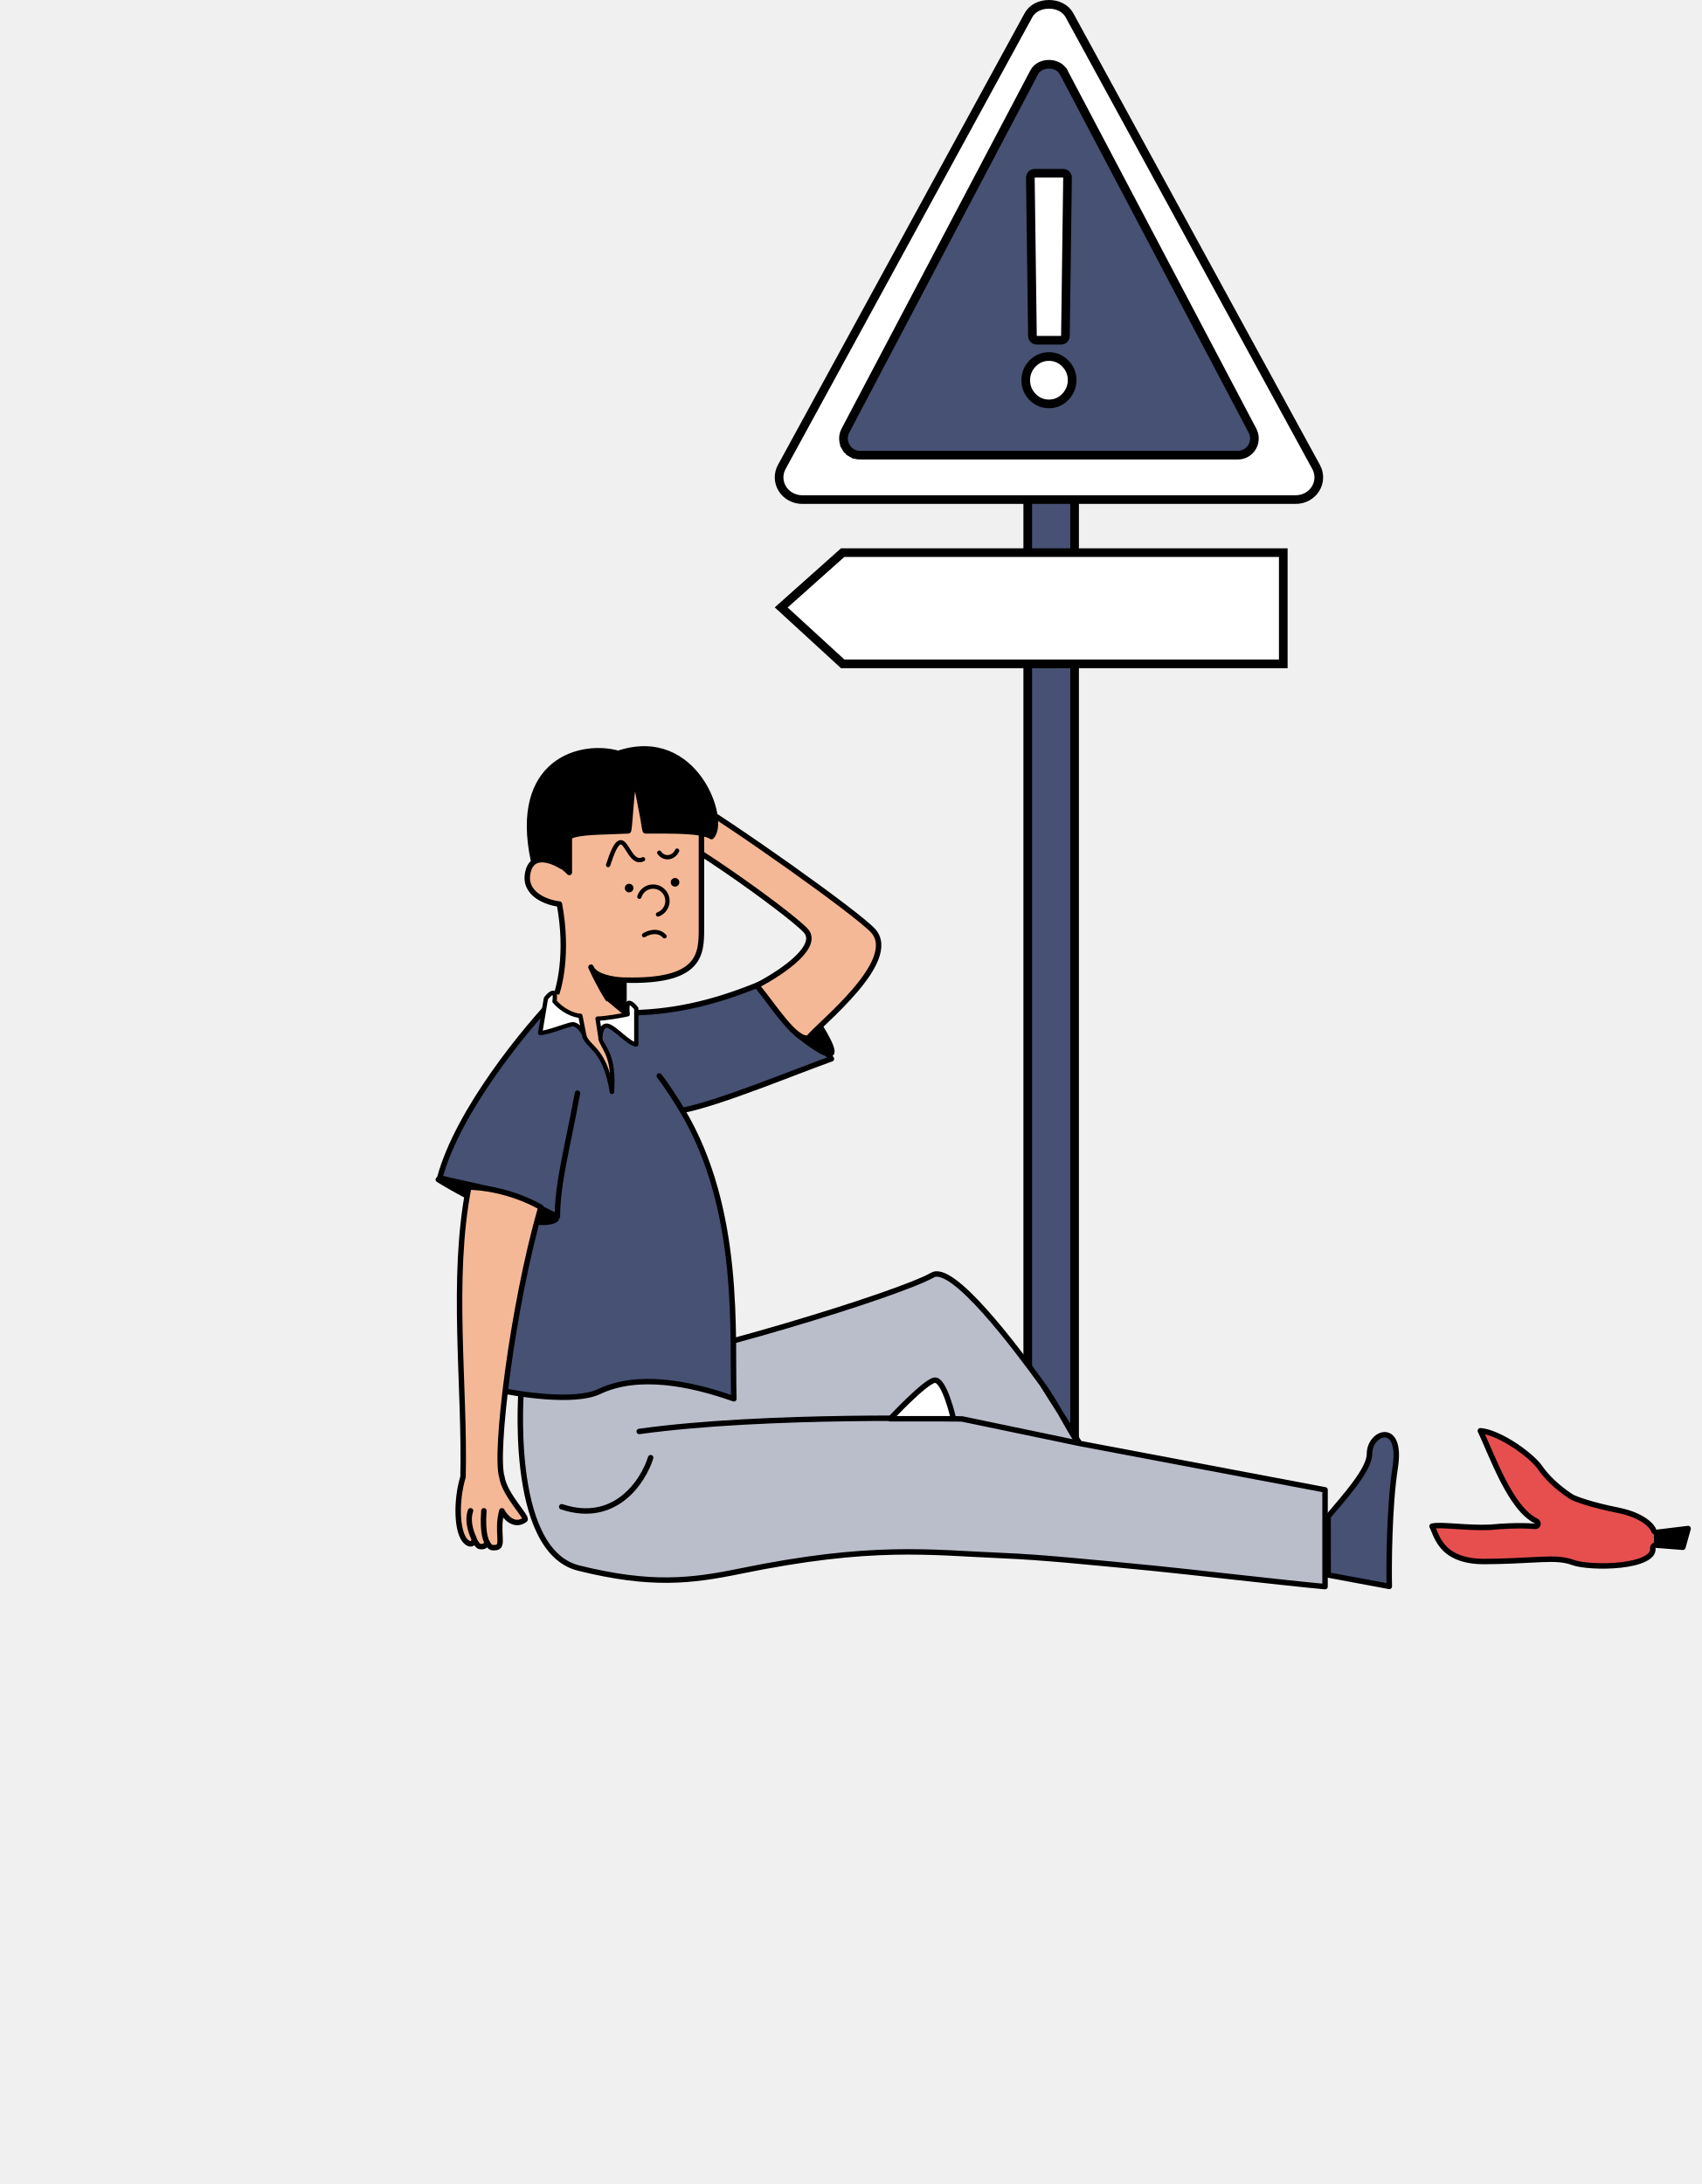
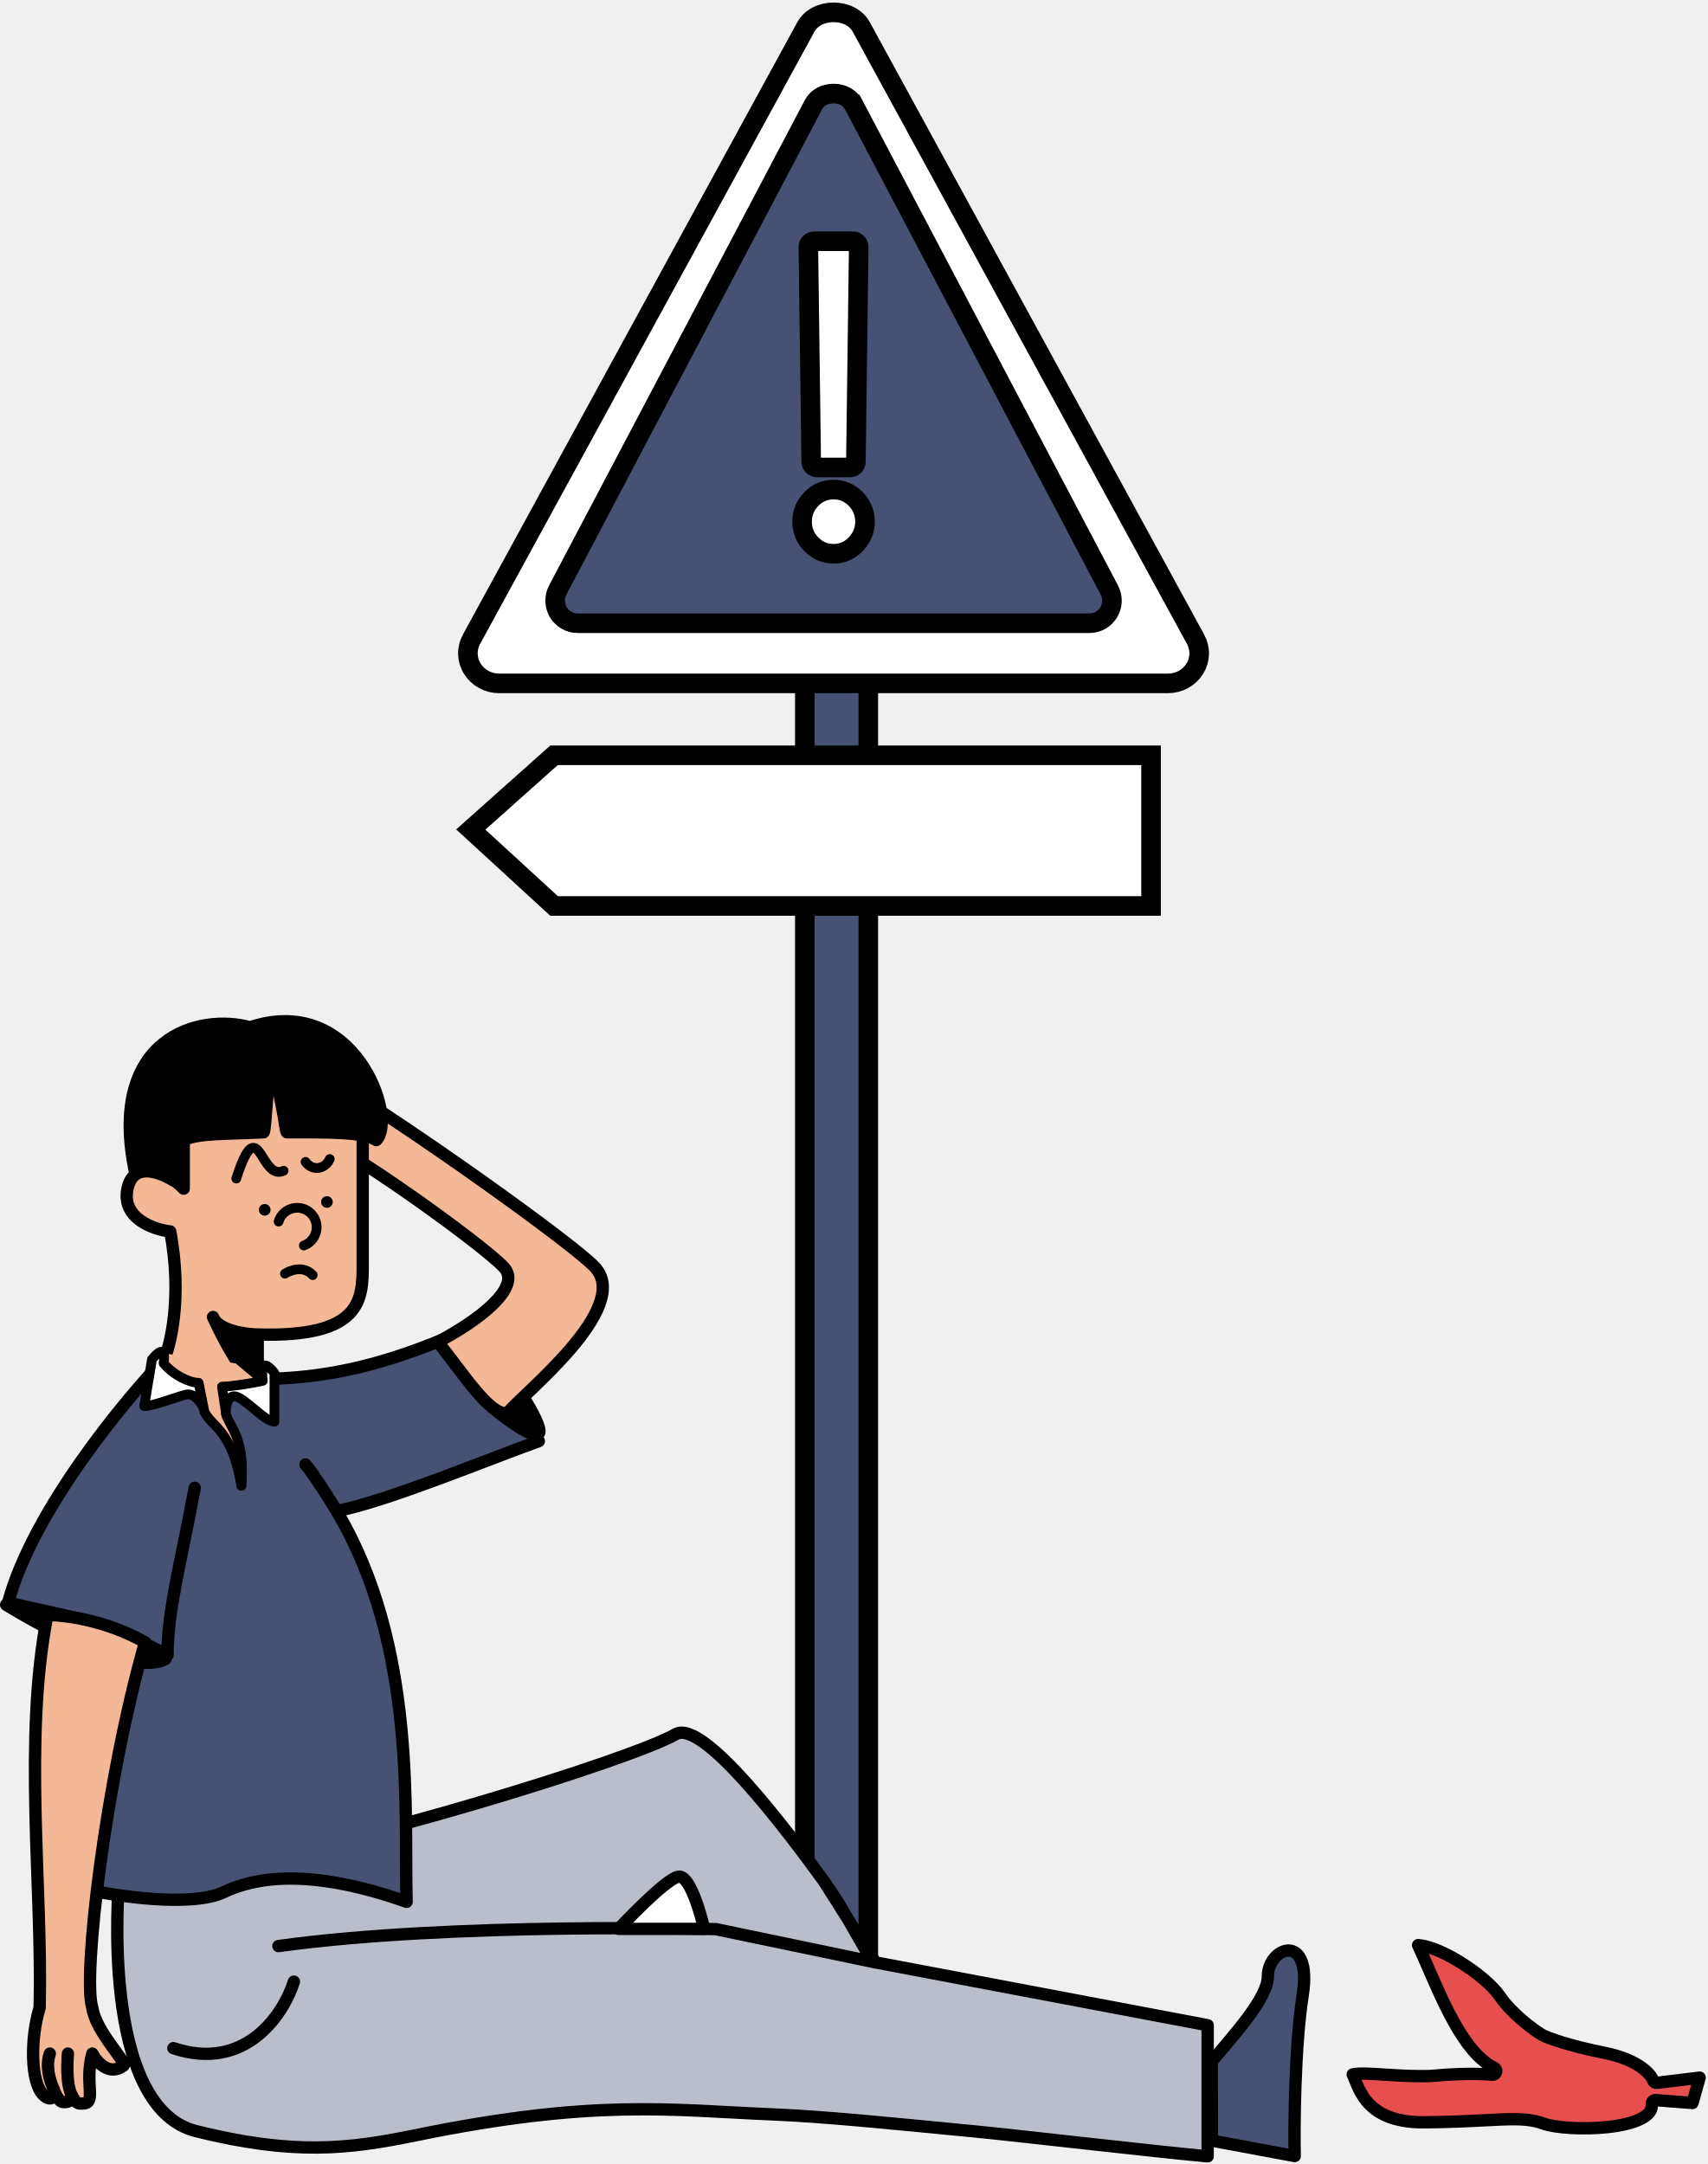
- <svg xmlns="http://www.w3.org/2000/svg" width="624" height="801" viewBox="0 0 624 801" fill="none">
-   <rect x="376.883" y="177.444" width="17.179" height="383.547" fill="#465173" stroke="black" stroke-width="3.175" />
-   <path d="M502.199 533.232C502.21 539.097 492.724 549.378 487.014 556.211L487.054 577.655L509.475 581.825C509.278 575.259 509.433 552.268 511.623 538.331C514.359 520.909 502.184 525.118 502.199 533.232Z" fill="#465173" stroke="black" stroke-width="1.999" stroke-linecap="round" stroke-linejoin="round" />
-   <path d="M212.2 575.107C238.619 581.666 253.384 579.93 271.351 576.241C319.983 566.256 340.731 569.411 367.923 570.542C382.087 571.13 398.741 572.829 423.512 575.222C433.55 576.192 472.829 580.736 485.908 581.906L485.909 546.417L395.939 529.397L388.734 518.003C386.739 514.548 384.483 510.802 382.105 507.52C371.95 493.505 349.277 463.438 341.952 467.643C330.008 474.498 254.666 497.928 211.657 504.872L191.269 507.533C191.269 507.533 185.781 568.548 212.2 575.107Z" fill="#BABECB" />
-   <path d="M234.412 524.998C281.316 518.477 352.855 520.417 352.855 520.417L395.939 529.397M395.939 529.397L485.909 546.417L485.908 581.906C472.829 580.736 433.55 576.192 423.512 575.222C398.741 572.829 382.087 571.13 367.923 570.542C340.731 569.411 319.983 566.256 271.351 576.241C253.384 579.93 238.619 581.666 212.2 575.107C185.781 568.548 191.269 507.533 191.269 507.533L211.657 504.872C254.666 497.928 330.008 474.498 341.952 467.643C349.277 463.438 371.95 493.505 382.105 507.52M395.939 529.397C394.024 528.551 388.508 516.356 382.105 507.52M395.939 529.397L382.105 507.52" stroke="black" stroke-width="1.999" stroke-linecap="round" stroke-linejoin="round" />
-   <path d="M342.596 506.227C338.913 507.017 326.488 520.339 326.488 520.339L349.637 520.337C349.637 520.337 346.279 505.437 342.596 506.227Z" fill="white" stroke="black" stroke-width="1.999" stroke-linecap="round" stroke-linejoin="round" />
-   <path d="M238.6 534.614C235.885 543.338 225.562 559.153 205.987 552.624" stroke="black" stroke-width="1.999" stroke-linecap="round" stroke-linejoin="round" />
-   <path d="M229.128 371.489C245.438 371.489 260.696 368.332 278.585 360.954C285.951 373.055 300.683 382.362 304.892 388.325C291.843 392.955 263.853 404.623 250.173 407.254C272.061 443.873 268.413 489.869 269.114 513.019C252.804 507.232 233.863 503.624 219.657 510.389C210.818 514.598 190.018 511.441 180.723 509.336C180.723 487.753 184.932 463.55 193.877 440.939C187.563 437.256 171.779 434.625 161.256 431.994C167.991 407.161 192.825 377.101 204.4 365.175L216.764 368.332L229.128 371.489Z" fill="#465173" />
-   <path d="M193.877 440.939C187.563 437.256 171.779 434.625 161.256 431.994C167.991 407.161 192.825 377.101 204.4 365.175L216.764 368.332L229.128 371.489C245.438 371.489 260.696 368.332 278.585 360.954C285.951 373.055 300.683 382.362 304.892 388.325C291.843 392.955 263.853 404.623 250.173 407.254M193.877 440.939C184.932 463.55 180.723 487.753 180.723 509.336C190.018 511.441 210.818 514.598 219.657 510.389C233.863 503.624 252.804 507.232 269.114 513.019C268.413 489.869 272.061 443.873 250.173 407.254M193.877 440.939L204.4 446.2C204.4 434.087 208.082 420.933 211.765 400.94M250.173 407.254C248.48 404.308 243.68 396.907 241.755 394.627" stroke="black" stroke-width="1.999" stroke-linecap="round" stroke-linejoin="round" />
-   <path d="M304.8 386.359C306.48 385.024 299.491 374.088 296.869 370.899C295.237 372.328 294.349 377.514 292.249 379.183C295.334 381.739 303.119 387.694 304.8 386.359Z" fill="black" stroke="black" stroke-width="1.999" stroke-linecap="round" stroke-linejoin="round" />
-   <path d="M160.731 432.612C171.756 439.455 195.821 451.97 203.874 447.277C190.212 441.9 162.457 431.438 160.731 432.612Z" fill="black" stroke="black" stroke-width="1.999" stroke-linecap="round" stroke-linejoin="round" />
-   <path d="M184.044 541.669C181.356 533.436 187.617 480.181 198.33 442.755C187.564 436.718 176.515 435.389 171.893 435.389C165.281 469.186 170.586 508.357 169.798 541.669C167.251 549.946 167.295 561.98 170.85 565.345C172.814 567.203 174.086 565.779 173.799 564.334C174.476 566.093 175.512 567.199 175.989 567.199C176.515 567.199 178.093 567.589 178.62 565.621C179.8 568.06 180.724 567.589 181.675 567.589C185.176 567.449 181.896 561.882 184.044 554.095C185.238 556.385 188.597 560.245 192.481 557.369C193.594 556.545 184.967 548.214 184.044 541.669Z" fill="#F5B896" />
-   <path d="M178.62 565.621C179.8 568.06 180.724 567.589 181.675 567.589C185.176 567.449 181.896 561.882 184.044 554.095C185.238 556.385 188.597 560.245 192.481 557.369C193.594 556.545 184.967 548.214 184.044 541.669C181.356 533.436 187.617 480.181 198.33 442.755C187.564 436.718 176.515 435.389 171.893 435.389C165.281 469.186 170.586 508.357 169.798 541.669C167.251 549.946 167.295 561.98 170.85 565.345C173.075 567.449 174.41 565.345 173.601 563.766M178.62 565.621C178.093 567.589 176.515 567.199 175.989 567.199C175.463 567.199 174.255 565.852 173.601 563.766M178.62 565.621C178.62 565.621 176.758 563.24 177.439 554.095M173.601 563.766C173.601 563.766 170.97 558.505 172.548 554.095" stroke="black" stroke-width="1.999" stroke-linecap="round" stroke-linejoin="round" />
-   <path d="M295.489 341.332C300.382 346.704 288.581 355.692 277.532 361.48C284.189 369.578 291.546 381.597 296.434 380.718C300.292 375.72 330.203 352.417 320.149 341.332C314.493 335.097 268.736 302.514 249.252 291.018C249.23 285.019 240.22 282.053 235.924 280.73C232.487 279.672 230.673 287.533 230.195 291.595C219.484 289.973 217.991 300.06 221.683 299.039C229.289 296.934 232.105 300.602 236.881 302.738C242.274 300.918 289.373 334.617 295.489 341.332Z" fill="#F5B896" stroke="black" stroke-width="1.999" stroke-linecap="round" stroke-linejoin="round" />
-   <path d="M236.478 294.903C238.002 293.178 234.508 289.065 231.677 286.563C228.847 284.062 227.35 284.574 226.228 285.844C225.105 287.115 224.781 288.663 227.611 291.165C230.442 293.666 234.953 296.629 236.478 294.903Z" fill="#F5B896" stroke="black" stroke-width="1.999" stroke-linecap="round" stroke-linejoin="round" />
-   <path d="M240.098 290.543C241.623 288.818 238.128 284.705 235.298 282.204C232.467 279.702 230.971 280.214 229.848 281.484C228.725 282.755 228.401 284.303 231.231 286.805C234.062 289.306 238.573 292.269 240.098 290.543Z" fill="#F5B896" stroke="black" stroke-width="1.999" stroke-linecap="round" stroke-linejoin="round" />
-   <path d="M244.22 287.109C245.745 285.384 242.25 281.271 239.42 278.769C236.589 276.268 235.093 276.78 233.97 278.05C232.847 279.321 232.523 280.869 235.353 283.37C238.184 285.872 242.695 288.835 244.22 287.109Z" fill="#F5B896" stroke="black" stroke-width="1.999" stroke-linecap="round" stroke-linejoin="round" />
-   <path d="M257.228 340.515V300.003C257.228 300.003 253.018 278.945 227.238 278.419C201.457 277.893 198.826 298.938 198.826 298.938C198.826 309.015 202.017 314.675 205.967 317.742C201.615 315.124 195.026 313.054 193.565 319.996C191.881 327.993 200.58 331.045 205.14 331.571C208.507 349.67 205.14 362.964 203.035 367.348C207.245 375.766 221.976 374.363 228.816 372.61V359.456C257.017 360.298 257.228 349.986 257.228 340.515Z" fill="#F5B896" stroke="black" stroke-width="1.999" stroke-linejoin="round" />
-   <path d="M228.29 359.456C224.604 359.288 218.548 358.192 216.914 355.158C216.846 355.008 216.779 354.862 216.715 354.72C216.771 354.871 216.838 355.016 216.914 355.158C219.469 360.729 225.011 371.263 228.29 372.083V359.456Z" fill="black" stroke="black" stroke-width="1.999" stroke-linecap="round" stroke-linejoin="round" />
-   <path d="M208.785 319.984V306.831C212.606 304.937 219.904 305.258 230.394 304.726C231.02 304.694 231.522 285.801 233.025 285.785L235.866 300.399C236.229 302.908 236.526 304.726 236.708 304.726C247.264 304.726 257.227 304.551 260.91 306.831C266.697 301.043 255.123 266.844 226.711 276.315C213.182 272.457 187.777 278.945 195.669 315.775C201.456 313.144 206.856 318.055 208.785 319.984Z" fill="black" />
-   <path d="M236.708 304.726C247.264 304.726 257.227 304.551 260.91 306.831C266.697 301.043 255.123 266.844 226.711 276.315C213.182 272.457 187.777 278.945 195.669 315.775C201.456 313.144 206.856 318.055 208.785 319.984V306.831C212.606 304.937 219.904 305.258 230.394 304.726C231.02 304.694 231.522 285.801 233.025 285.785M236.708 304.726C236.121 304.726 234.329 285.772 233.025 285.785M236.708 304.726L233.025 285.785" stroke="black" stroke-width="1.999" stroke-linecap="round" stroke-linejoin="round" />
-   <path d="M234.466 328.894C235.313 326.114 238.253 324.547 241.033 325.394C243.812 326.241 245.379 329.181 244.532 331.961C244.03 333.607 242.794 334.828 241.292 335.374" stroke="black" stroke-width="1.578" stroke-linecap="round" stroke-linejoin="round" />
-   <circle cx="1.578" cy="1.578" r="1.578" transform="matrix(-1 0 0 1 232.285 324.136)" fill="black" />
-   <circle cx="1.578" cy="1.578" r="1.578" transform="matrix(-1 0 0 1 249.122 322.02)" fill="black" />
-   <path d="M235.824 315.134C229.445 318.203 229.138 298.17 223.005 317.265" stroke="black" stroke-width="1.578" stroke-linecap="round" stroke-linejoin="round" />
-   <path d="M236.178 342.994C237.676 342.018 241.279 340.731 243.7 343.39" stroke="black" stroke-width="1.578" stroke-linecap="round" stroke-linejoin="round" />
-   <path d="M241.755 312.731C243.576 315.31 247.059 314.768 248.304 311.971" stroke="black" stroke-width="1.578" stroke-linecap="round" stroke-linejoin="round" />
-   <path d="M203.874 367.268V364.637L222.815 367.268L229.129 372.529L221.763 375.686L220.71 379.895L223.867 388.839V395.153L214.923 379.895L203.874 367.268Z" fill="#F5B896" />
-   <path d="M222.815 376.212C220.711 375.791 220.184 378.842 220.184 380.421L219.132 373.581C221.658 373.581 227.901 372.528 230.181 372.002C230.006 370.599 229.865 367.793 230.707 367.793C231.549 367.793 232.812 369.196 233.338 369.898V383.051C230.707 383.051 225.446 376.738 222.815 376.212Z" fill="white" stroke="black" stroke-width="1.578" stroke-linecap="round" stroke-linejoin="round" />
-   <path d="M214.234 379.609C214.339 379.91 214.396 380.187 214.396 380.421L214.234 379.609C213.629 377.872 211.454 375.327 209.661 375.686C207.03 376.212 200.717 378.843 198.086 378.843L200.19 366.215C200.717 365.514 201.979 364.111 202.821 364.111C203.663 364.111 203.523 365.865 203.347 367.268C205.978 370.424 210.292 372.529 212.818 372.529L214.234 379.609Z" fill="white" />
-   <path d="M214.396 380.421C214.396 378.843 211.765 375.265 209.661 375.686C207.03 376.212 200.717 378.843 198.086 378.843L200.19 366.215C200.717 365.514 201.979 364.111 202.821 364.111C203.663 364.111 203.523 365.865 203.347 367.268C205.978 370.424 210.292 372.529 212.818 372.529L214.396 380.421ZM214.396 380.421C216.501 384.63 221.867 385.261 224.393 400.414" stroke="black" stroke-width="1.578" stroke-linecap="round" stroke-linejoin="round" />
-   <path d="M220.183 380.947C221.236 384.63 225.445 387.261 224.393 400.414" stroke="black" stroke-width="1.578" stroke-linecap="round" stroke-linejoin="round" />
-   <path d="M377.167 5.542L377.167 5.542C378.558 2.993 381.505 1.588 384.661 1.588C387.817 1.588 390.765 2.993 392.156 5.542L392.156 5.542L482.634 171.272L482.636 171.276C483.316 172.515 483.652 173.899 483.614 175.296C483.576 176.693 483.166 178.06 482.419 179.263C481.671 180.467 480.611 181.468 479.338 182.165C478.064 182.861 476.622 183.228 475.153 183.225H475.15H294.173L294.17 183.225C292.7 183.227 291.257 182.861 289.982 182.164C288.707 181.467 287.646 180.465 286.898 179.26C286.15 178.056 285.738 176.688 285.7 175.29C285.661 173.892 285.997 172.505 286.677 171.265L286.678 171.263L377.167 5.542Z" fill="white" stroke="black" stroke-width="3.175" />
-   <path d="M379.264 26.514L379.264 26.513C380.259 24.623 382.371 23.57 384.66 23.57C386.95 23.57 389.061 24.623 390.056 26.513L390.057 26.513L459.289 157.929L459.291 157.933C459.786 158.868 460.032 159.916 460.005 160.976C459.977 162.036 459.676 163.07 459.133 163.977C458.589 164.884 457.821 165.634 456.905 166.153C455.989 166.672 454.955 166.944 453.904 166.941H453.9H315.42L315.417 166.942C314.365 166.944 313.33 166.672 312.413 166.152L311.631 167.533L312.413 166.152C311.496 165.633 310.727 164.882 310.183 163.974L308.823 164.79L310.183 163.974C309.639 163.066 309.338 162.031 309.309 160.971C309.281 159.91 309.527 158.86 310.023 157.924L310.024 157.922L379.264 26.514Z" fill="#465173" stroke="black" stroke-width="3.175" />
-   <path d="M391.473 65.153C391.478 64.728 391.314 64.319 391.015 64.017C390.717 63.715 390.31 63.544 389.885 63.544H379.428C379.003 63.544 378.596 63.715 378.298 64.017C378 64.319 377.835 64.728 377.84 65.153L378.609 123.217C378.621 124.085 379.328 124.783 380.197 124.783H389.116C389.985 124.783 390.692 124.085 390.704 123.217L391.473 65.153ZM388.949 146.952L388.959 146.946C390.228 146.152 391.243 145.096 391.988 143.796C392.774 142.469 393.164 141.008 393.164 139.447C393.164 137.087 392.324 135.02 390.676 133.329C389.028 131.638 386.994 130.759 384.657 130.759C382.319 130.759 380.286 131.638 378.637 133.329C376.99 135.02 376.149 137.087 376.149 139.447C376.149 141.807 376.99 143.875 378.637 145.565C380.286 147.256 382.319 148.135 384.657 148.135C386.212 148.135 387.657 147.748 388.949 146.952Z" fill="white" stroke="black" stroke-width="3.175" stroke-linejoin="round" />
-   <path d="M309.012 202.683H470.591V243.472H309.025L286.476 222.78L309.012 202.683Z" fill="white" stroke="black" stroke-width="3.175" />
-   <path d="M606.449 561.323C606.595 561.78 607.046 562.069 607.523 562.011L619.051 560.61L617.123 567.469L607.179 566.693C606.882 566.67 606.59 566.78 606.383 566.994C606.175 567.208 606.073 567.503 606.105 567.799C606.271 569.344 605.332 570.657 603.139 571.762C600.958 572.861 597.827 573.579 594.38 573.966C590.952 574.351 587.294 574.4 584.115 574.21C580.906 574.019 578.284 573.591 576.877 573.07C573.574 571.846 570.246 571.738 565.442 571.928C564.098 571.981 562.635 572.058 561.015 572.142C556.813 572.362 551.561 572.637 544.614 572.698C535.783 572.775 531.376 569.942 528.907 566.933C527.649 565.4 526.853 563.773 526.242 562.327C526.089 561.965 525.948 561.617 525.813 561.282L525.784 561.21C525.661 560.903 525.541 560.605 525.424 560.328C525.34 560.131 525.254 559.933 525.164 559.741C525.549 559.644 526.059 559.576 526.702 559.541C528.035 559.468 529.779 559.541 531.844 559.665C532.495 559.704 533.175 559.749 533.88 559.795C537.602 560.037 542.008 560.325 546.392 560.147C546.41 560.147 546.428 560.145 546.446 560.144C551.797 559.636 555.927 559.557 558.711 559.603C560.103 559.626 561.158 559.681 561.862 559.729C562.213 559.754 562.477 559.776 562.651 559.793C562.718 559.799 562.771 559.804 562.812 559.808C562.824 559.81 562.834 559.811 562.844 559.812L562.889 559.817L562.899 559.818L562.9 559.818C562.901 559.818 562.901 559.818 562.901 559.818C562.901 559.818 562.901 559.818 562.901 559.818L562.901 559.818L562.901 559.818C563.387 559.876 563.843 559.574 563.98 559.104C564.117 558.634 563.894 558.134 563.453 557.922C561.087 556.781 558.882 554.754 556.814 552.115C554.751 549.483 552.865 546.295 551.122 542.903C549.38 539.513 547.795 535.947 546.321 532.562C546.082 532.016 545.847 531.473 545.614 530.937C544.656 528.728 543.742 526.622 542.866 524.744C544.044 524.825 545.446 525.159 547.007 525.724C549.225 526.528 551.653 527.757 554.021 529.206C558.788 532.125 563.133 535.828 564.974 538.539C568.223 543.323 573.933 547.516 576.376 549.021C576.398 549.035 576.42 549.048 576.443 549.059C578.07 549.897 583.601 551.951 593.3 553.888C598.018 554.83 601.207 556.335 603.268 557.791C605.354 559.266 606.233 560.651 606.449 561.323Z" fill="#E74F4F" stroke="black" stroke-width="2.003" stroke-linecap="round" stroke-linejoin="round" />
-   <path d="M606.513 566.649V561.764L618.725 560.136L617.504 566.649H606.513Z" fill="black" />
+ <svg xmlns="http://www.w3.org/2000/svg" width="277" height="351" viewBox="0 0 277 351" fill="none">
+   <path d="M140.824 107.382H130.529V337.223H140.824V107.382Z" fill="#465173" stroke="black" stroke-width="3.175" />
+   <path d="M205.625 320.588C205.632 324.103 199.947 330.264 196.525 334.359L196.549 347.209L209.985 349.708C209.867 345.773 209.96 331.996 211.272 323.644C212.912 313.204 205.616 315.726 205.625 320.588Z" fill="#465173" stroke="black" stroke-width="1.999" stroke-linecap="round" stroke-linejoin="round" />
+   <path d="M31.843 345.682C47.675 349.613 56.522 348.572 67.289 346.362C96.432 340.378 108.865 342.269 125.16 342.947C133.648 343.299 143.628 344.317 158.472 345.751C164.487 346.332 188.025 349.055 195.863 349.756L195.863 328.49L141.949 318.29L137.631 311.463C136.436 309.392 135.084 307.147 133.659 305.181C127.573 296.782 113.986 278.764 109.597 281.284C102.439 285.392 57.291 299.433 31.517 303.594L19.3 305.188C19.3 305.188 16.011 341.752 31.843 345.682Z" fill="#BABECB" />
+   <path d="M45.153 315.654C73.261 311.747 116.13 312.909 116.13 312.909L141.949 318.29M141.949 318.29L195.863 328.49L195.863 349.756C188.025 349.055 164.487 346.332 158.472 345.751C143.628 344.317 133.648 343.299 125.16 342.947C108.865 342.269 96.432 340.378 67.289 346.362C56.522 348.572 47.675 349.613 31.843 345.682C16.011 341.752 19.3 305.188 19.3 305.188L31.517 303.594C57.291 299.433 102.439 285.392 109.597 281.284C113.986 278.764 127.573 296.782 133.659 305.181M141.949 318.29C140.801 317.783 137.496 310.476 133.659 305.181M141.949 318.29L133.659 305.181" stroke="black" stroke-width="1.999" stroke-linecap="round" stroke-linejoin="round" />
+   <path d="M109.983 304.406C107.776 304.879 100.33 312.863 100.33 312.863L114.202 312.861C114.202 312.861 112.19 303.932 109.983 304.406Z" fill="white" stroke="black" stroke-width="1.999" stroke-linecap="round" stroke-linejoin="round" />
+   <path d="M47.663 321.417C46.036 326.645 39.85 336.122 28.12 332.21" stroke="black" stroke-width="1.999" stroke-linecap="round" stroke-linejoin="round" />
+   <path d="M41.987 223.664C51.761 223.664 60.904 221.772 71.624 217.351C76.038 224.603 84.866 230.18 87.388 233.753C79.569 236.528 62.796 243.52 54.598 245.096C67.715 267.04 65.528 294.603 65.948 308.476C56.175 305.008 44.824 302.846 36.311 306.9C31.015 309.422 18.55 307.531 12.98 306.269C12.98 293.335 15.502 278.832 20.863 265.282C17.079 263.075 7.62 261.498 1.314 259.922C5.35 245.041 20.232 227.027 27.169 219.88L34.578 221.772L41.987 223.664Z" fill="#465173" />
+   <path d="M20.863 265.282C17.079 263.075 7.62 261.498 1.314 259.922C5.35 245.041 20.232 227.027 27.169 219.88L34.578 221.772L41.987 223.664C51.761 223.664 60.904 221.772 71.624 217.351C76.038 224.603 84.866 230.18 87.388 233.753C79.569 236.528 62.796 243.52 54.598 245.096M20.863 265.282C15.502 278.832 12.98 293.335 12.98 306.269C18.55 307.531 31.015 309.422 36.311 306.9C44.824 302.846 56.175 305.008 65.948 308.476C65.528 294.603 67.715 267.04 54.598 245.096M20.863 265.282L27.169 268.435C27.169 261.176 29.375 253.294 31.582 241.313M54.598 245.096C53.584 243.331 50.707 238.896 49.554 237.53" stroke="black" stroke-width="1.999" stroke-linecap="round" stroke-linejoin="round" />
+   <path d="M87.333 232.575C88.34 231.775 84.152 225.222 82.581 223.311C81.603 224.167 81.07 227.275 79.812 228.275C81.661 229.806 86.326 233.375 87.333 232.575Z" fill="black" stroke="black" stroke-width="1.999" stroke-linecap="round" stroke-linejoin="round" />
+   <path d="M1 260.292C7.607 264.393 22.028 271.892 26.854 269.08C18.666 265.858 2.034 259.588 1 260.292Z" fill="black" stroke="black" stroke-width="1.999" stroke-linecap="round" stroke-linejoin="round" />
+   <path d="M14.97 325.644C13.36 320.711 17.111 288.798 23.531 266.37C17.08 262.752 10.459 261.956 7.689 261.956C3.727 282.209 6.906 305.682 6.433 325.644C4.907 330.604 4.933 337.816 7.064 339.832C8.241 340.946 9.003 340.092 8.831 339.226C9.237 340.281 9.857 340.943 10.143 340.943C10.459 340.943 11.404 341.177 11.72 339.998C12.427 341.459 12.981 341.177 13.551 341.177C15.649 341.093 13.683 337.757 14.97 333.091C15.686 334.463 17.699 336.776 20.026 335.053C20.693 334.559 15.523 329.567 14.97 325.644Z" fill="#F5B896" />
+   <path d="M11.72 339.998C12.427 341.459 12.981 341.177 13.551 341.177C15.649 341.093 13.683 337.757 14.97 333.091C15.686 334.463 17.699 336.776 20.026 335.053C20.693 334.559 15.523 329.567 14.97 325.644C13.36 320.711 17.111 288.798 23.531 266.37C17.08 262.752 10.459 261.956 7.689 261.956C3.727 282.209 6.906 305.682 6.433 325.644C4.907 330.604 4.933 337.816 7.064 339.832C8.397 341.093 9.197 339.832 8.712 338.886M11.72 339.998C11.404 341.177 10.459 340.943 10.143 340.943C9.828 340.943 9.104 340.136 8.712 338.886M11.72 339.998C11.72 339.998 10.604 338.571 11.012 333.091M8.712 338.886C8.712 338.886 7.136 335.733 8.081 333.091" stroke="black" stroke-width="1.999" stroke-linecap="round" stroke-linejoin="round" />
+   <path d="M81.754 205.592C84.686 208.811 77.614 214.197 70.993 217.666C74.982 222.519 79.391 229.721 82.32 229.194C84.632 226.199 102.556 212.235 96.531 205.592C93.142 201.856 65.722 182.33 54.046 175.441C54.033 171.847 48.634 170.069 46.059 169.276C44 168.642 42.913 173.353 42.626 175.787C36.208 174.815 35.313 180.86 37.525 180.248C42.083 178.987 43.771 181.185 46.633 182.465C49.865 181.374 78.089 201.568 81.754 205.592Z" fill="#F5B896" stroke="black" stroke-width="1.999" stroke-linecap="round" stroke-linejoin="round" />
+   <path d="M46.391 177.77C47.305 176.736 45.211 174.271 43.514 172.772C41.819 171.273 40.922 171.58 40.249 172.341C39.576 173.103 39.382 174.03 41.078 175.53C42.774 177.028 45.478 178.804 46.391 177.77Z" fill="#F5B896" stroke="black" stroke-width="1.999" stroke-linecap="round" stroke-linejoin="round" />
+   <path d="M48.56 175.157C49.474 174.123 47.38 171.658 45.684 170.16C43.987 168.66 43.091 168.967 42.418 169.728C41.745 170.49 41.551 171.418 43.247 172.917C44.943 174.416 47.647 176.191 48.56 175.157Z" fill="#F5B896" stroke="black" stroke-width="1.999" stroke-linecap="round" stroke-linejoin="round" />
+   <path d="M51.031 173.099C51.944 172.066 49.85 169.601 48.154 168.102C46.458 166.603 45.561 166.91 44.888 167.671C44.215 168.432 44.021 169.36 45.717 170.859C47.413 172.358 50.117 174.134 51.031 173.099Z" fill="#F5B896" stroke="black" stroke-width="1.999" stroke-linecap="round" stroke-linejoin="round" />
+   <path d="M58.826 205.103V180.826C58.826 180.826 56.303 168.207 40.854 167.892C25.405 167.576 23.828 180.188 23.828 180.188C23.828 186.226 25.741 189.618 28.108 191.456C25.5 189.887 21.551 188.647 20.676 192.807C19.667 197.599 24.879 199.428 27.612 199.743C29.63 210.589 27.612 218.555 26.351 221.182C28.873 226.227 37.701 225.386 41.8 224.336V216.453C58.699 216.958 58.826 210.778 58.826 205.103Z" fill="#F5B896" stroke="black" stroke-width="1.999" stroke-linejoin="round" />
+   <path d="M41.485 216.453C39.276 216.353 35.647 215.696 34.668 213.878C34.627 213.788 34.587 213.7 34.548 213.615C34.582 213.706 34.622 213.793 34.668 213.878C36.199 217.216 39.52 223.529 41.485 224.02V216.453Z" fill="black" />
+   <path d="M34.668 213.878C35.647 215.696 39.276 216.353 41.485 216.453V224.02C39.52 223.529 36.199 217.216 34.668 213.878ZM34.668 213.878C34.627 213.788 34.587 213.7 34.548 213.615C34.582 213.706 34.622 213.793 34.668 213.878Z" stroke="black" stroke-width="1.999" stroke-linecap="round" stroke-linejoin="round" />
+   <path d="M29.797 192.8V184.918C32.086 183.783 36.459 183.975 42.746 183.656C43.121 183.637 43.422 172.315 44.322 172.306L46.025 181.063C46.242 182.567 46.42 183.656 46.529 183.656C52.855 183.656 58.825 183.551 61.032 184.918C64.5 181.449 57.565 160.955 40.539 166.631C32.431 164.319 17.207 168.207 21.937 190.277C25.405 188.701 28.64 191.644 29.797 192.8Z" fill="black" />
+   <path d="M46.529 183.656C52.855 183.656 58.825 183.551 61.032 184.918C64.5 181.449 57.565 160.955 40.539 166.631C32.431 164.319 17.207 168.207 21.937 190.277C25.405 188.701 28.64 191.644 29.797 192.8V184.918C32.086 183.783 36.459 183.975 42.746 183.656C43.121 183.637 43.422 172.315 44.322 172.306M46.529 183.656C46.178 183.656 45.104 172.298 44.322 172.306M46.529 183.656L44.322 172.306" stroke="black" stroke-width="1.999" stroke-linecap="round" stroke-linejoin="round" />
+   <path d="M45.185 198.139C45.693 196.473 47.455 195.534 49.121 196.042C50.786 196.549 51.725 198.311 51.218 199.977C50.917 200.963 50.176 201.695 49.276 202.022" stroke="black" stroke-width="1.578" stroke-linecap="round" stroke-linejoin="round" />
+   <path d="M42.933 197.179C42.41 197.179 41.987 196.756 41.987 196.233C41.987 195.711 42.41 195.288 42.933 195.288C43.455 195.288 43.878 195.711 43.878 196.233C43.878 196.756 43.455 197.179 42.933 197.179Z" fill="black" />
+   <path d="M53.022 195.911C52.5 195.911 52.077 195.488 52.077 194.965C52.077 194.443 52.5 194.02 53.022 194.02C53.545 194.02 53.968 194.443 53.968 194.965C53.968 195.488 53.545 195.911 53.022 195.911Z" fill="black" />
+   <path d="M45.999 189.893C42.177 191.732 41.993 179.728 38.317 191.17" stroke="black" stroke-width="1.578" stroke-linecap="round" stroke-linejoin="round" />
+   <path d="M46.211 206.588C47.109 206.003 49.268 205.232 50.719 206.826" stroke="black" stroke-width="1.578" stroke-linecap="round" stroke-linejoin="round" />
+   <path d="M49.554 188.453C50.645 189.998 52.732 189.674 53.478 187.998" stroke="black" stroke-width="1.578" stroke-linecap="round" stroke-linejoin="round" />
+   <path d="M26.854 221.135V219.558L38.204 221.135L41.988 224.287L37.574 226.179L36.943 228.701L38.834 234.061V237.845L33.475 228.701L26.854 221.135Z" fill="#F5B896" />
+   <path d="M38.204 226.494C36.943 226.242 36.627 228.07 36.627 229.017L35.997 224.918C37.51 224.918 41.251 224.287 42.618 223.971C42.513 223.131 42.428 221.449 42.933 221.449C43.438 221.449 44.194 222.29 44.51 222.711V230.593C42.933 230.593 39.78 226.81 38.204 226.494Z" fill="white" stroke="black" stroke-width="1.578" stroke-linecap="round" stroke-linejoin="round" />
+   <path d="M33.062 228.53C33.124 228.71 33.158 228.876 33.158 229.016L33.062 228.53C32.699 227.489 31.395 225.964 30.321 226.179C28.744 226.494 24.961 228.071 23.385 228.071L24.646 220.504C24.961 220.083 25.718 219.243 26.222 219.243C26.727 219.243 26.643 220.294 26.537 221.135C28.114 223.026 30.699 224.287 32.213 224.287L33.062 228.53Z" fill="white" />
+   <path d="M33.158 229.016C33.158 228.071 31.582 225.927 30.321 226.179C28.744 226.494 24.961 228.071 23.385 228.071L24.646 220.504C24.961 220.083 25.718 219.243 26.222 219.243C26.727 219.243 26.643 220.294 26.537 221.135C28.114 223.026 30.699 224.287 32.213 224.287L33.158 229.016ZM33.158 229.016C34.42 231.539 37.636 231.917 39.149 240.997" stroke="black" stroke-width="1.578" stroke-linecap="round" stroke-linejoin="round" />
+   <path d="M36.627 229.332C37.258 231.539 39.78 233.115 39.149 240.997" stroke="black" stroke-width="1.578" stroke-linecap="round" stroke-linejoin="round" />
+   <path d="M130.699 4.37C131.533 2.842 133.299 2 135.19 2C137.081 2 138.848 2.842 139.681 4.37L193.9 103.684L193.902 103.686C194.309 104.428 194.51 105.258 194.488 106.095C194.465 106.932 194.219 107.751 193.772 108.472C193.323 109.194 192.688 109.793 191.925 110.211C191.162 110.628 190.298 110.848 189.417 110.846H189.416H80.965H80.963C80.082 110.848 79.218 110.628 78.454 110.211C77.689 109.793 77.054 109.192 76.606 108.47C76.157 107.749 75.91 106.929 75.888 106.091C75.864 105.254 76.066 104.422 76.473 103.679L76.474 103.678L130.699 4.37Z" fill="white" stroke="black" stroke-width="3.175" />
+   <path d="M131.956 16.937C132.552 15.804 133.818 15.173 135.19 15.173C136.562 15.173 137.827 15.804 138.423 16.937L138.424 16.937L179.911 95.688L179.912 95.69C180.209 96.251 180.356 96.879 180.34 97.514C180.323 98.149 180.143 98.769 179.818 99.312C179.492 99.856 179.031 100.305 178.482 100.616C177.934 100.927 177.314 101.09 176.684 101.088H176.682H93.697L93.696 101.089C93.065 101.09 92.445 100.927 91.895 100.616C91.346 100.305 90.885 99.855 90.559 99.31C90.233 98.766 90.053 98.146 90.035 97.511C90.019 96.875 90.166 96.246 90.463 95.685L90.464 95.684L131.956 16.937Z" fill="#465173" />
+   <path d="M91.895 100.616C92.445 100.927 93.065 101.09 93.696 101.089L93.697 101.088H176.682H176.684C177.314 101.09 177.934 100.927 178.482 100.616C179.031 100.305 179.492 99.856 179.818 99.312C180.143 98.769 180.323 98.149 180.34 97.514C180.356 96.879 180.209 96.251 179.912 95.69L179.911 95.688L138.424 16.937L138.423 16.937C137.827 15.804 136.562 15.173 135.19 15.173C133.818 15.173 132.552 15.804 131.956 16.937L90.464 95.684L90.463 95.685C90.166 96.246 90.019 96.875 90.035 97.511C90.053 98.146 90.233 98.766 90.559 99.31M91.895 100.616L91.427 101.443M91.895 100.616C91.346 100.305 90.885 99.855 90.559 99.31M90.559 99.31L89.744 99.799" stroke="black" stroke-width="3.175" />
+   <path d="M139.272 40.092C139.275 39.837 139.177 39.592 138.998 39.411C138.819 39.23 138.575 39.128 138.321 39.128H132.054C131.8 39.128 131.556 39.23 131.377 39.411C131.199 39.592 131.1 39.837 131.103 40.092L131.564 74.887C131.571 75.407 131.994 75.825 132.515 75.825H137.86C138.381 75.825 138.804 75.407 138.811 74.887L139.272 40.092ZM137.76 89.11L137.766 89.106C138.526 88.631 139.134 87.998 139.581 87.219C140.052 86.424 140.286 85.548 140.286 84.613C140.286 83.198 139.782 81.96 138.795 80.946C137.807 79.933 136.588 79.406 135.188 79.406C133.787 79.406 132.568 79.933 131.58 80.946C130.593 81.96 130.089 83.198 130.089 84.613C130.089 86.027 130.593 87.266 131.58 88.279C132.568 89.292 133.787 89.819 135.188 89.819C136.12 89.819 136.986 89.587 137.76 89.11Z" fill="white" stroke="black" stroke-width="3.175" stroke-linejoin="round" />
+   <path d="M89.857 122.507H186.684V146.95H89.865L76.353 134.55L89.857 122.507Z" fill="white" stroke="black" stroke-width="3.175" />
+   <path d="M268.097 337.422C268.184 337.696 268.455 337.869 268.74 337.834L275.649 336.995L274.493 341.105L268.534 340.64C268.356 340.626 268.181 340.692 268.057 340.82C267.933 340.949 267.871 341.125 267.891 341.303C267.99 342.229 267.427 343.015 266.113 343.678C264.806 344.336 262.93 344.766 260.864 344.998C258.81 345.229 256.618 345.258 254.713 345.145C252.79 345.03 251.219 344.774 250.376 344.461C248.396 343.728 246.402 343.663 243.523 343.777C242.718 343.809 241.841 343.855 240.87 343.905C238.352 344.037 235.205 344.202 231.042 344.238C225.75 344.285 223.109 342.587 221.63 340.784C220.876 339.865 220.399 338.89 220.033 338.024C219.941 337.807 219.857 337.598 219.776 337.397L219.758 337.354C219.685 337.17 219.613 336.992 219.543 336.826C219.492 336.708 219.441 336.589 219.387 336.474C219.617 336.416 219.923 336.375 220.308 336.354C221.107 336.31 222.152 336.354 223.39 336.428C223.78 336.452 224.187 336.479 224.61 336.506C226.84 336.651 229.481 336.824 232.108 336.717C232.118 336.717 232.129 336.716 232.14 336.715C235.347 336.411 237.821 336.364 239.49 336.391C240.324 336.405 240.956 336.438 241.378 336.467C241.588 336.482 241.747 336.495 241.851 336.505C241.891 336.509 241.923 336.512 241.947 336.514C241.955 336.515 241.96 336.516 241.966 336.516L241.993 336.519L241.999 336.52H242C242.291 336.555 242.565 336.374 242.647 336.092C242.729 335.811 242.596 335.511 242.331 335.384C240.914 334.7 239.592 333.485 238.353 331.904C237.117 330.327 235.987 328.416 234.942 326.384C233.898 324.352 232.948 322.215 232.065 320.187C231.922 319.86 231.781 319.534 231.641 319.213C231.067 317.889 230.52 316.627 229.995 315.502C230.701 315.55 231.541 315.751 232.476 316.089C233.805 316.571 235.26 317.307 236.679 318.176C239.536 319.925 242.14 322.144 243.243 323.769C245.19 326.635 248.612 329.148 250.076 330.05C250.089 330.058 250.102 330.066 250.116 330.073C251.091 330.575 254.405 331.806 260.217 332.967C263.045 333.531 264.956 334.433 266.191 335.305C267.441 336.189 267.967 337.019 268.097 337.422Z" fill="#E74F4F" stroke="black" stroke-width="2.003" stroke-linecap="round" stroke-linejoin="round" />
</svg>
